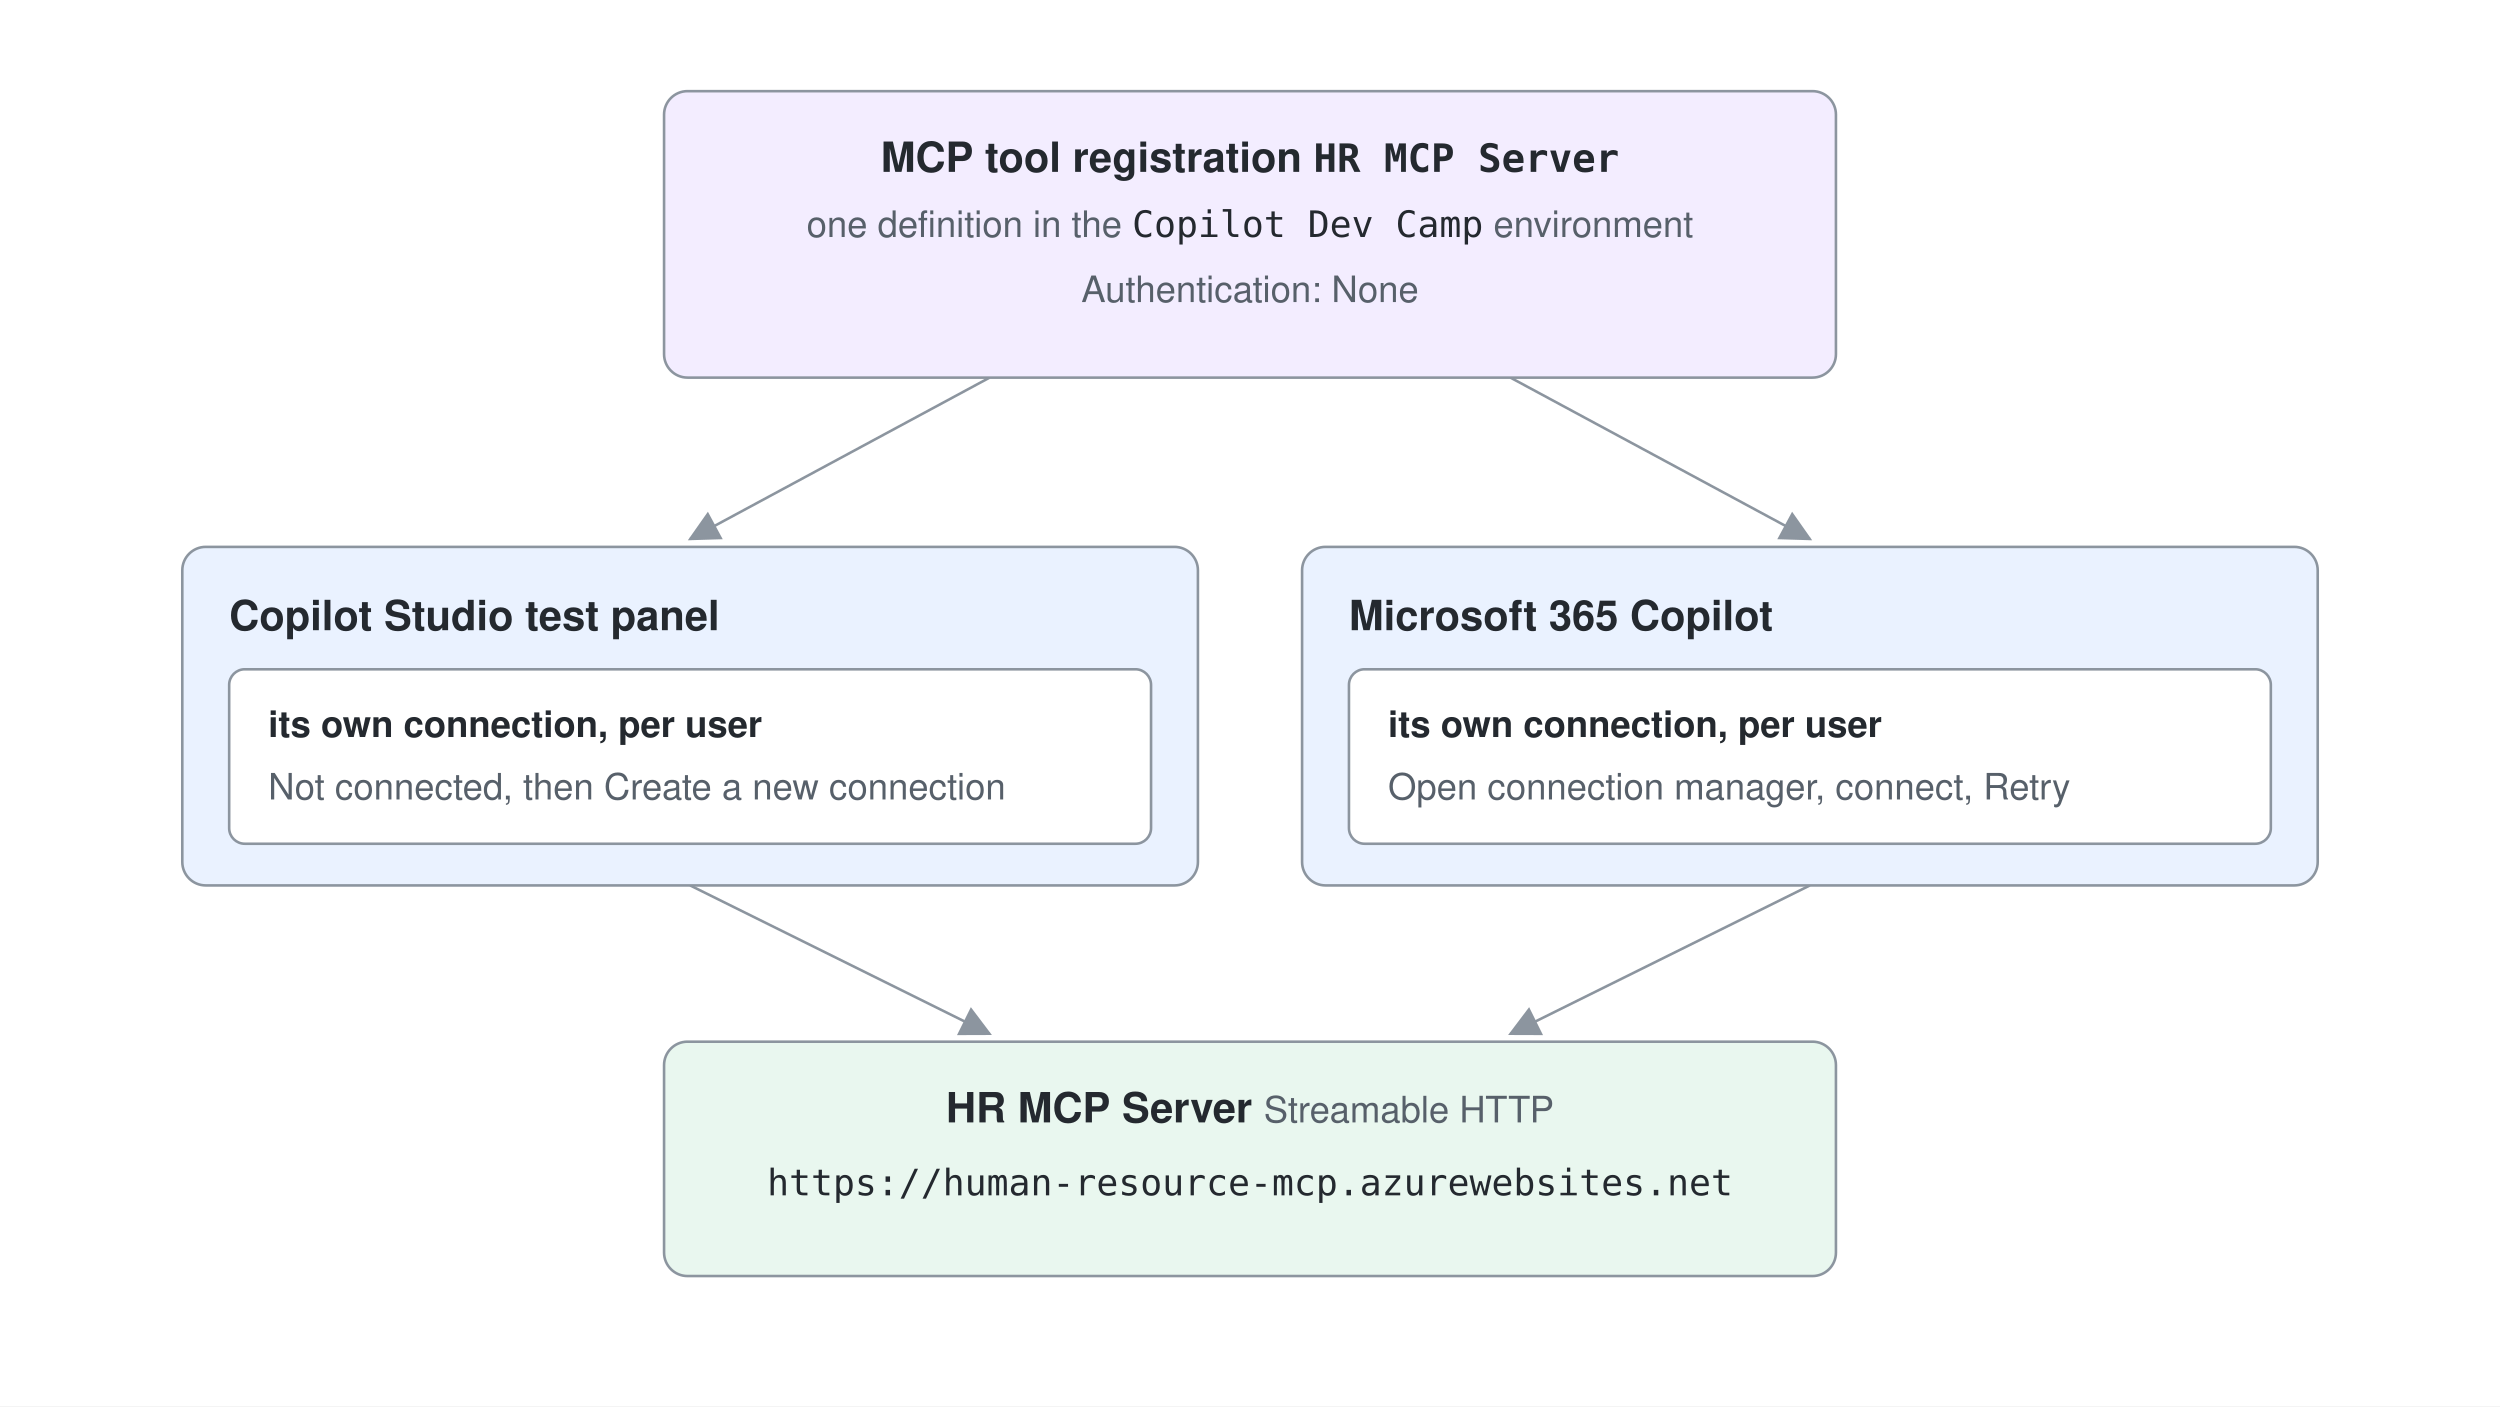
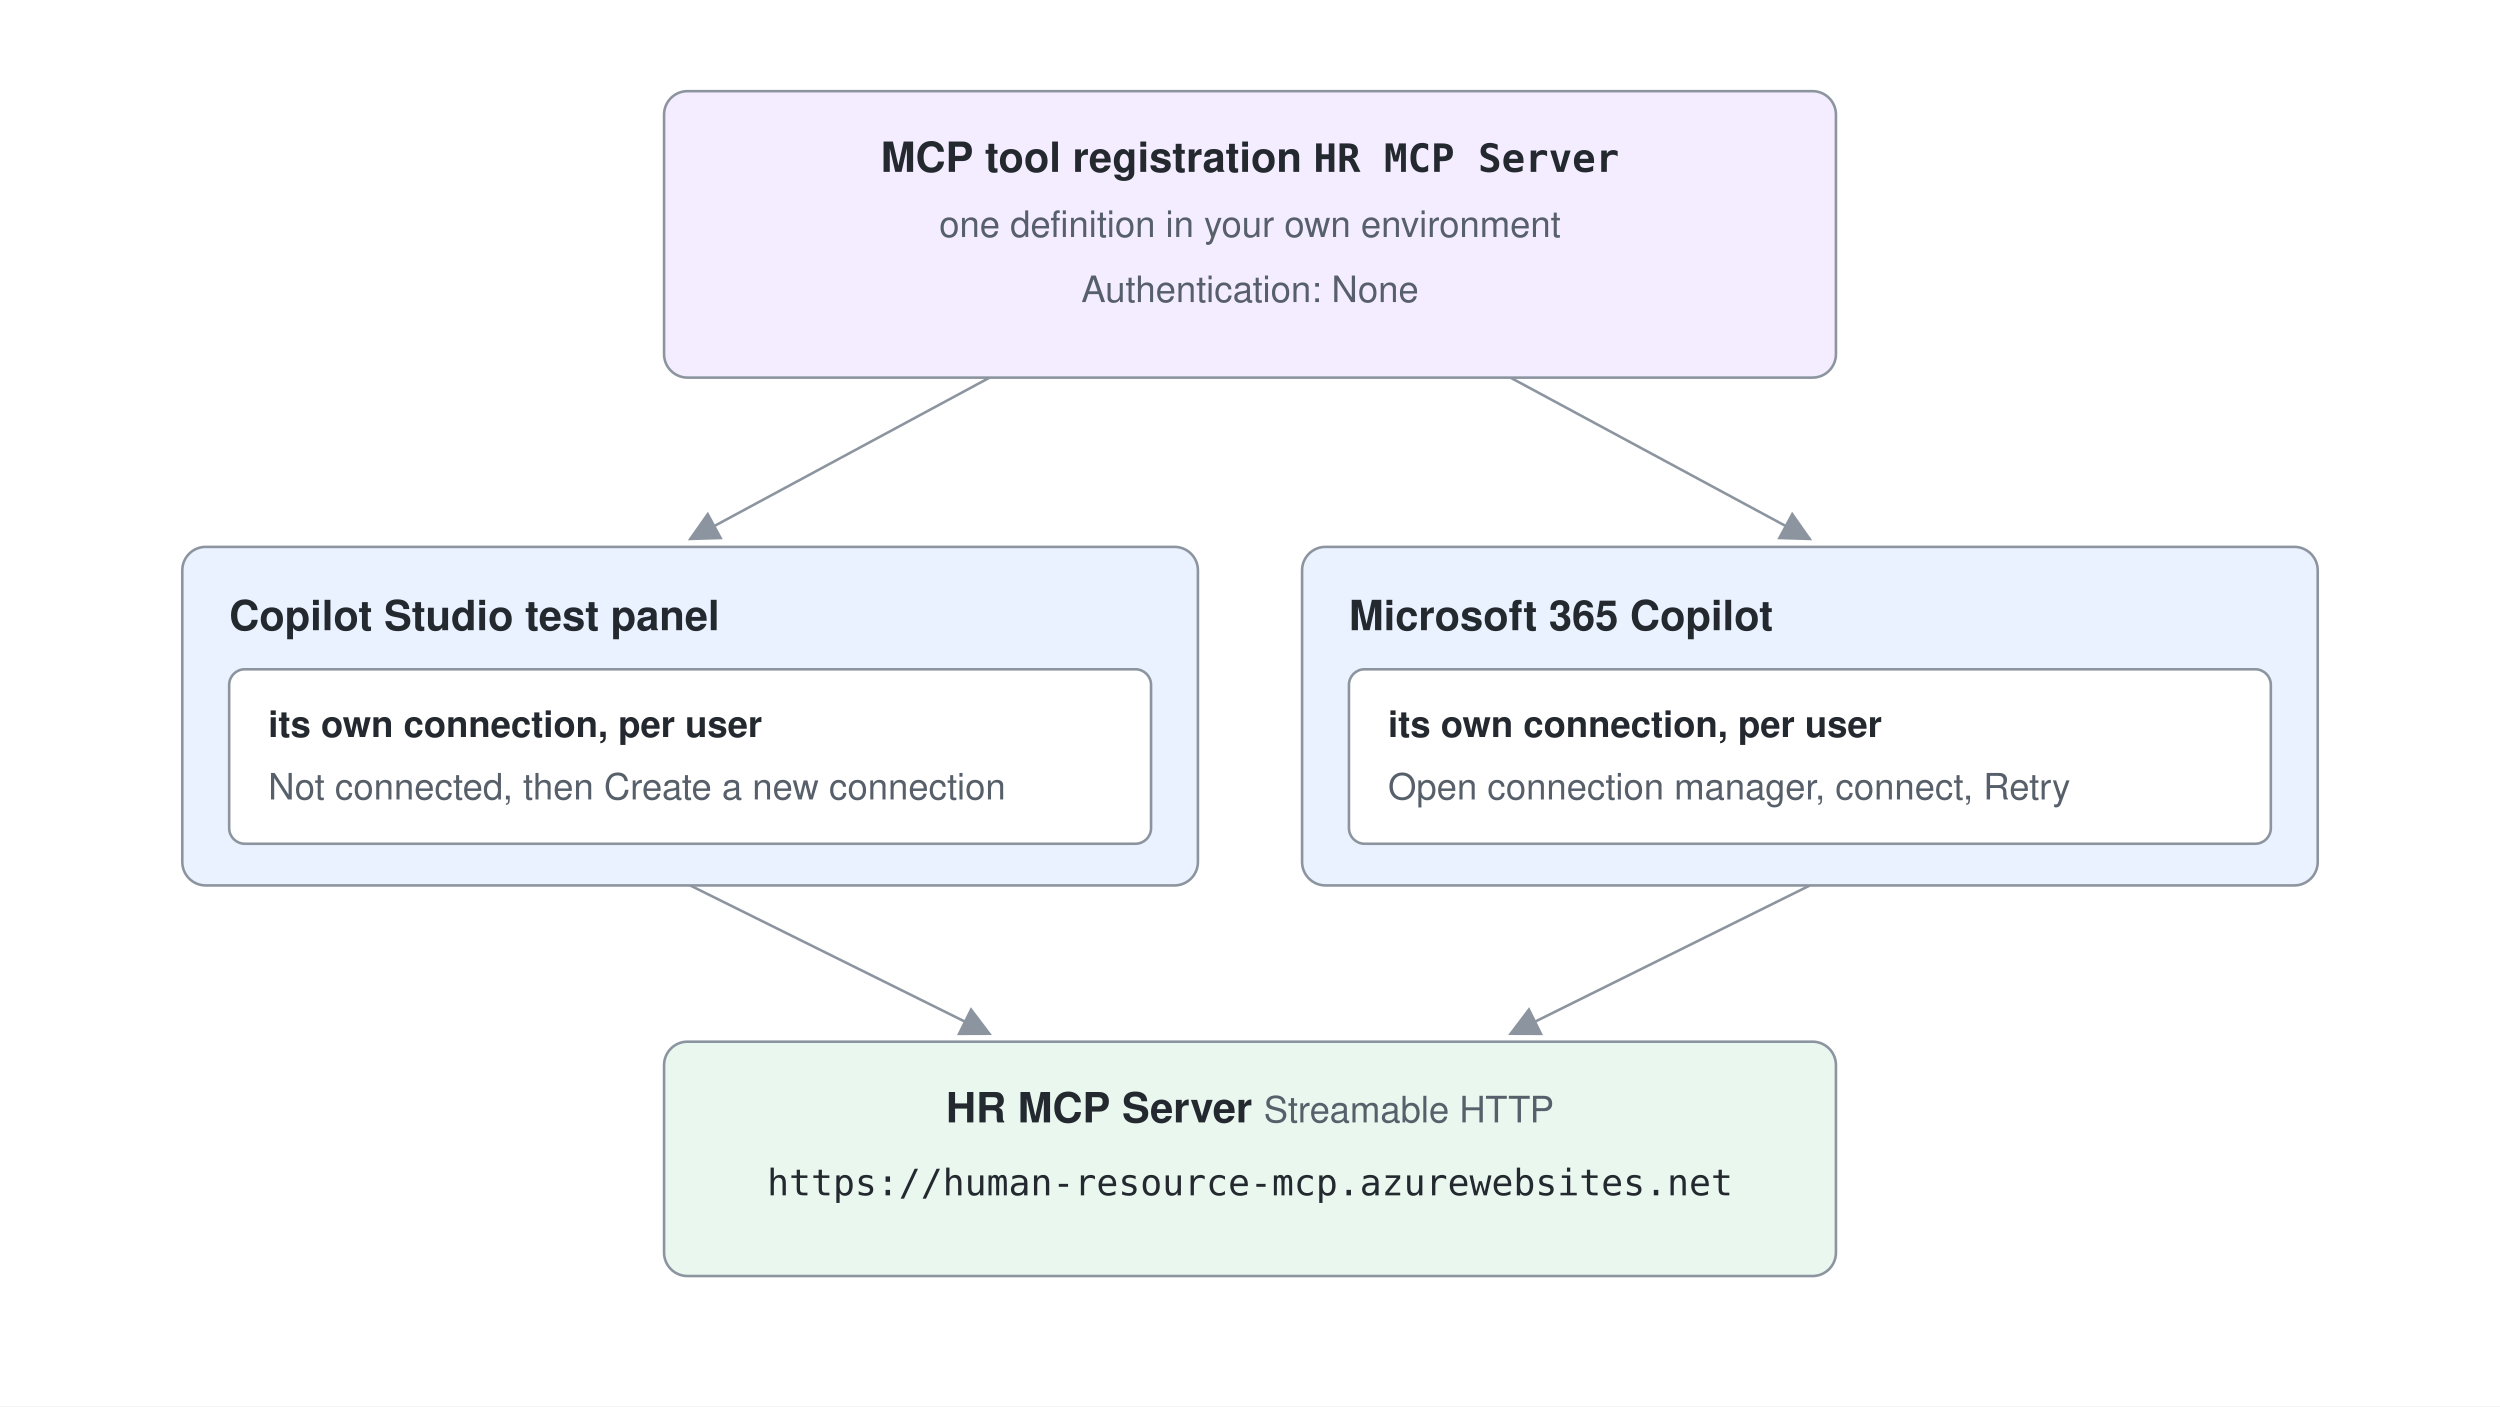
<svg xmlns="http://www.w3.org/2000/svg" viewBox="0 0 1920 1080" width="1920" height="1080" role="img" aria-labelledby="t d">
  <rect width="1920" height="1080" fill="#ffffff" />
  <defs>
    <marker id="arrow" viewBox="0 0 12 12" refX="11" refY="6" markerWidth="12" markerHeight="12" orient="auto-start-reverse">
      <path d="M0,0 L12,6 L0,12 z" fill="#8c959f" />
    </marker>
  </defs>
  <g font-family="Segoe UI, Helvetica, Arial, sans-serif">
    <g stroke="#8c959f" stroke-width="2" fill="none" marker-end="url(#arrow)">
      <line x1="760" y1="290" x2="530" y2="414" />
      <line x1="1160" y1="290" x2="1390" y2="414" />
      <line x1="530" y1="680" x2="760" y2="794" />
      <line x1="1390" y1="680" x2="1160" y2="794" />
    </g>
    <rect x="510" y="70" width="900" height="220" rx="18" fill="#f3edff" stroke="#8c959f" stroke-width="2" />
    <text x="960" y="132" font-size="32" font-weight="700" fill="#24292f" text-anchor="middle">MCP tool registration <tspan font-family="Consolas, Menlo, monospace" font-size="30">HR MCP Server</tspan>
    </text>
-     <text x="960" y="182" font-size="28" fill="#57606a" text-anchor="middle">one definition in the <tspan fill="#24292f" font-family="Consolas, Menlo, monospace">Copilot Dev Camp</tspan> environment</text>
+     <text x="960" y="182" font-size="28" fill="#57606a" text-anchor="middle">one definition in your own environment</text>
    <text x="960" y="232" font-size="28" fill="#57606a" text-anchor="middle">Authentication: None</text>
    <rect x="140" y="420" width="780" height="260" rx="18" fill="#eaf2ff" stroke="#8c959f" stroke-width="2" />
    <text x="176" y="484" font-size="32" font-weight="700" fill="#24292f">Copilot Studio test panel</text>
    <rect x="176" y="514" width="708" height="134" rx="12" fill="#ffffff" stroke="#8c959f" stroke-width="2" />
    <text x="206" y="566" font-size="28" font-weight="700" fill="#24292f">its own connection, per user</text>
    <text x="206" y="614" font-size="28" fill="#57606a">Not connected, then Create a new connection</text>
    <rect x="1000" y="420" width="780" height="260" rx="18" fill="#eaf2ff" stroke="#8c959f" stroke-width="2" />
    <text x="1036" y="484" font-size="32" font-weight="700" fill="#24292f">Microsoft 365 Copilot</text>
    <rect x="1036" y="514" width="708" height="134" rx="12" fill="#ffffff" stroke="#8c959f" stroke-width="2" />
    <text x="1066" y="566" font-size="28" font-weight="700" fill="#24292f">its own connection, per user</text>
    <text x="1066" y="614" font-size="28" fill="#57606a">Open connection manager, connect, Retry</text>
    <rect x="510" y="800" width="900" height="180" rx="18" fill="#e9f7ef" stroke="#8c959f" stroke-width="2" />
    <text x="960" y="862" font-size="32" font-weight="700" fill="#24292f" text-anchor="middle">HR MCP Server <tspan font-size="28" font-weight="400" fill="#57606a">Streamable HTTP</tspan>
    </text>
    <text x="960" y="918" font-size="28" fill="#24292f" text-anchor="middle" font-family="Consolas, Menlo, monospace">https://human-resource-mcp.azurewebsites.net</text>
  </g>
</svg>
